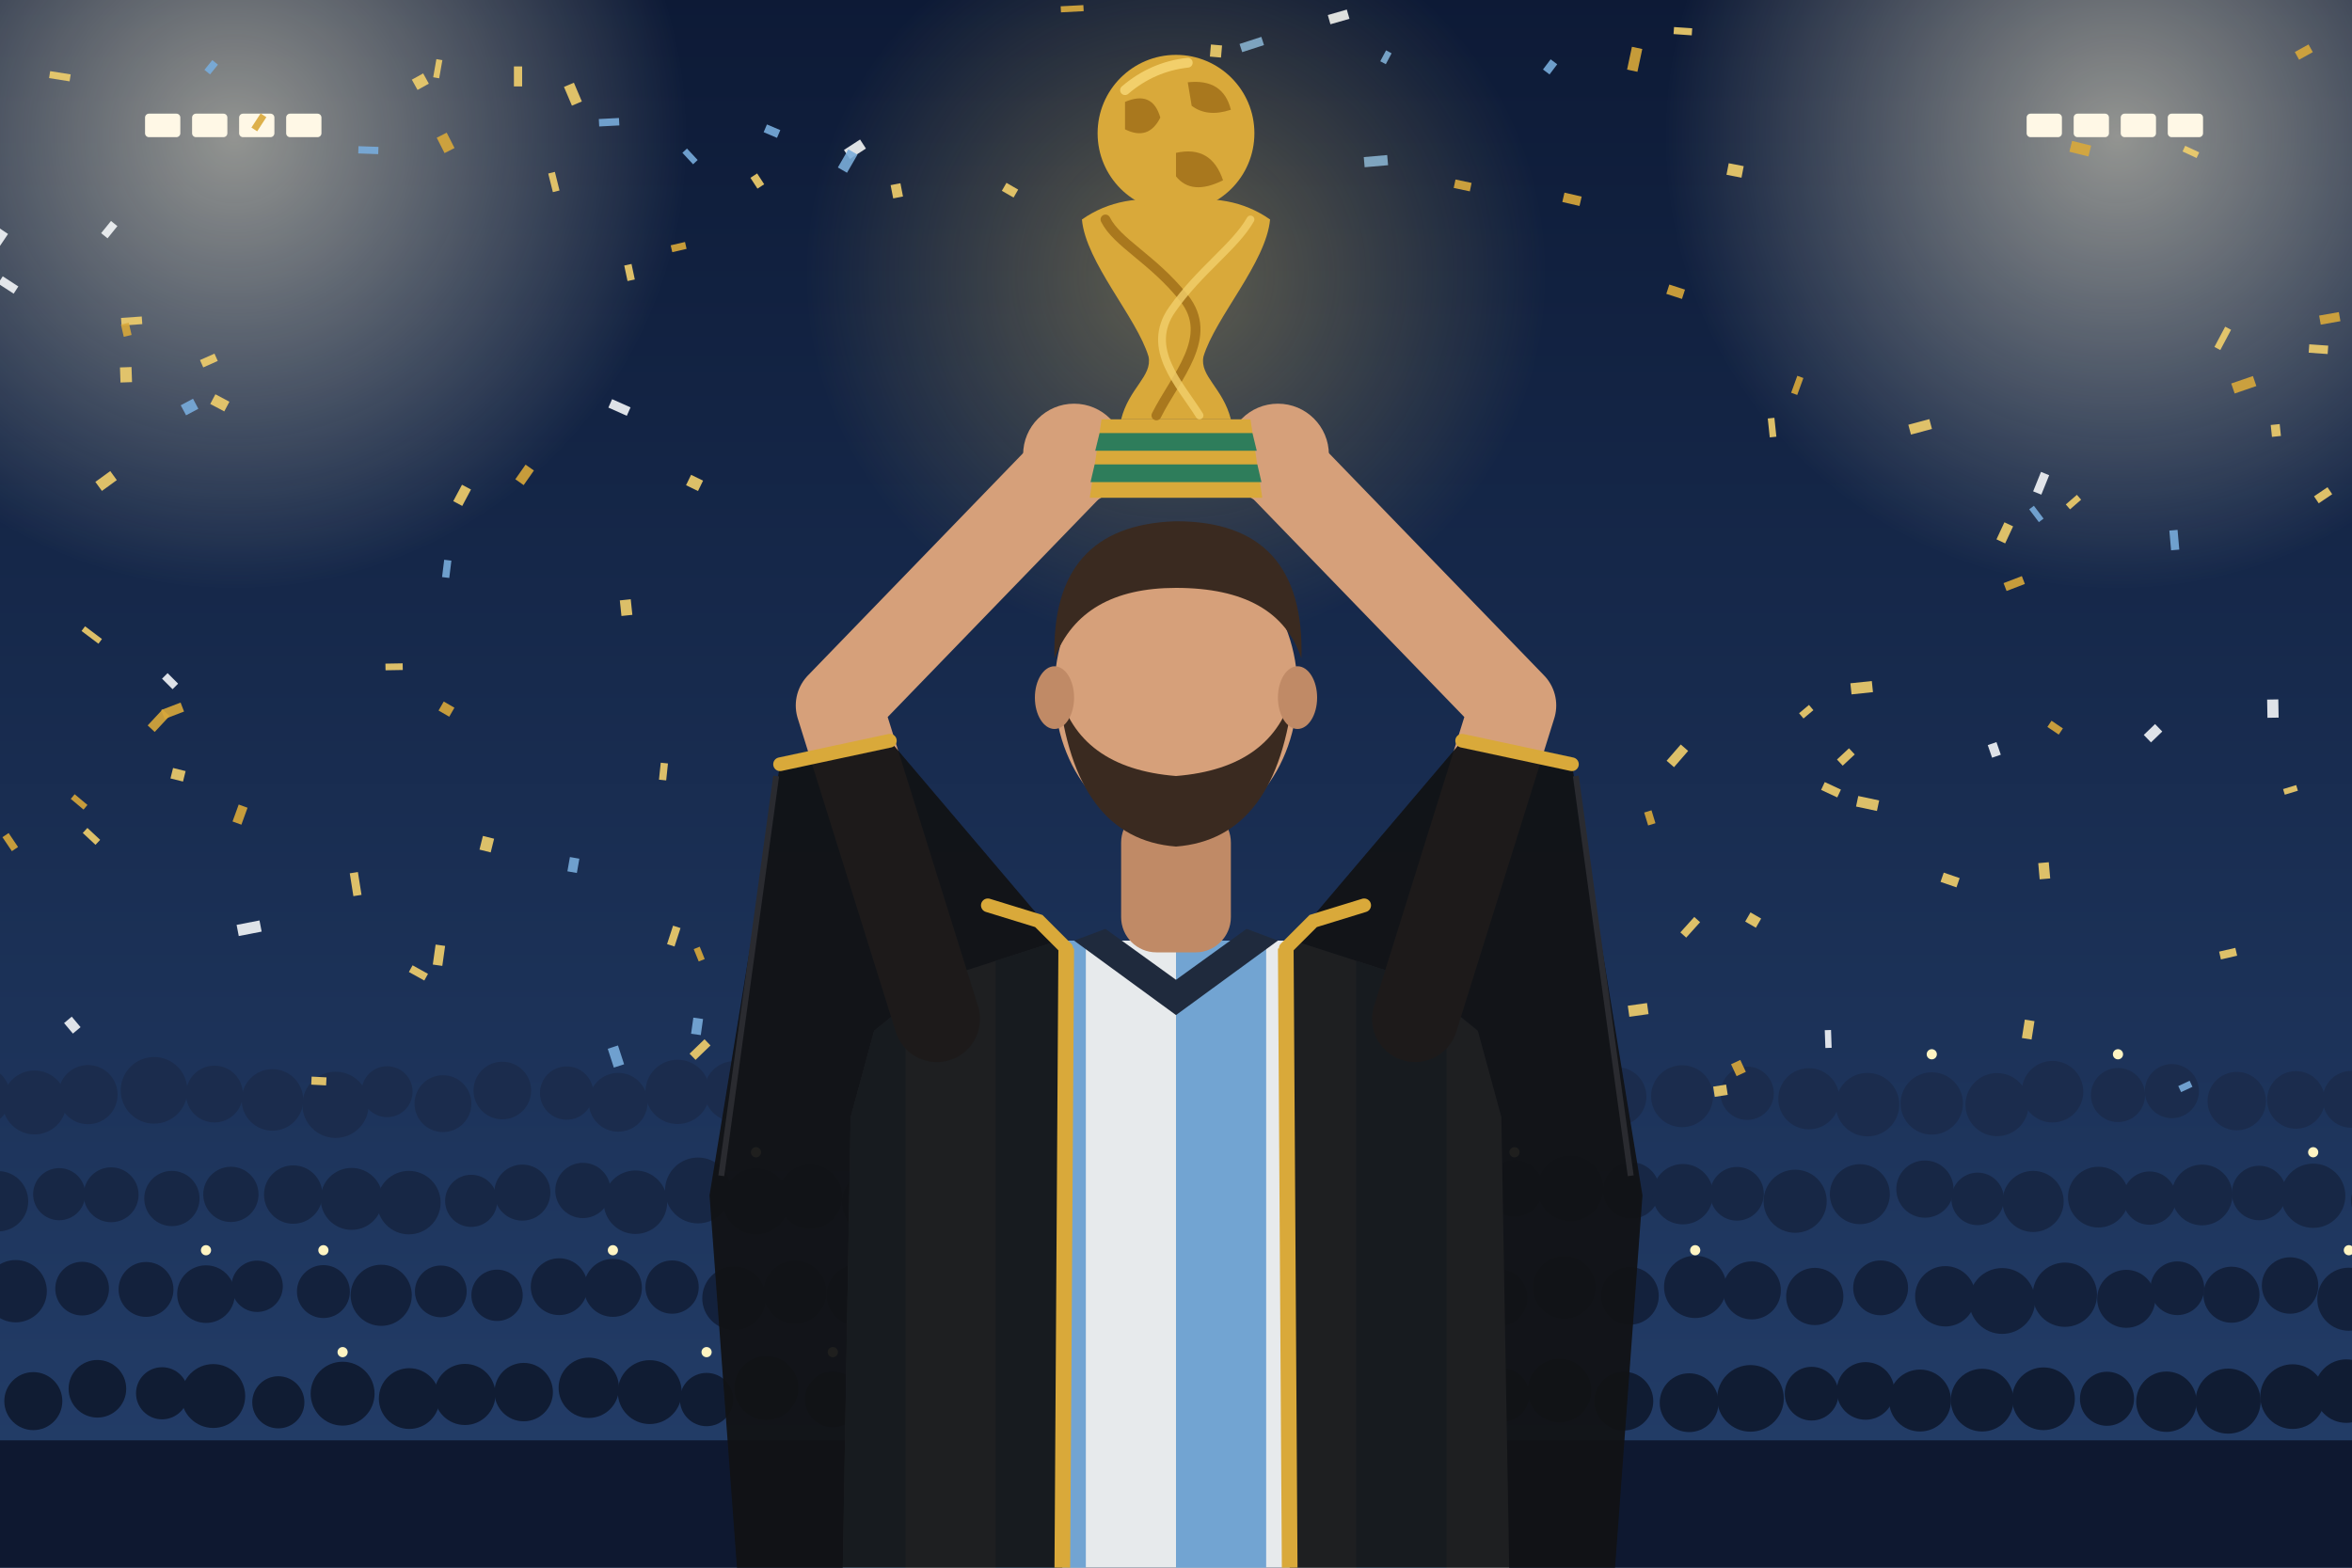
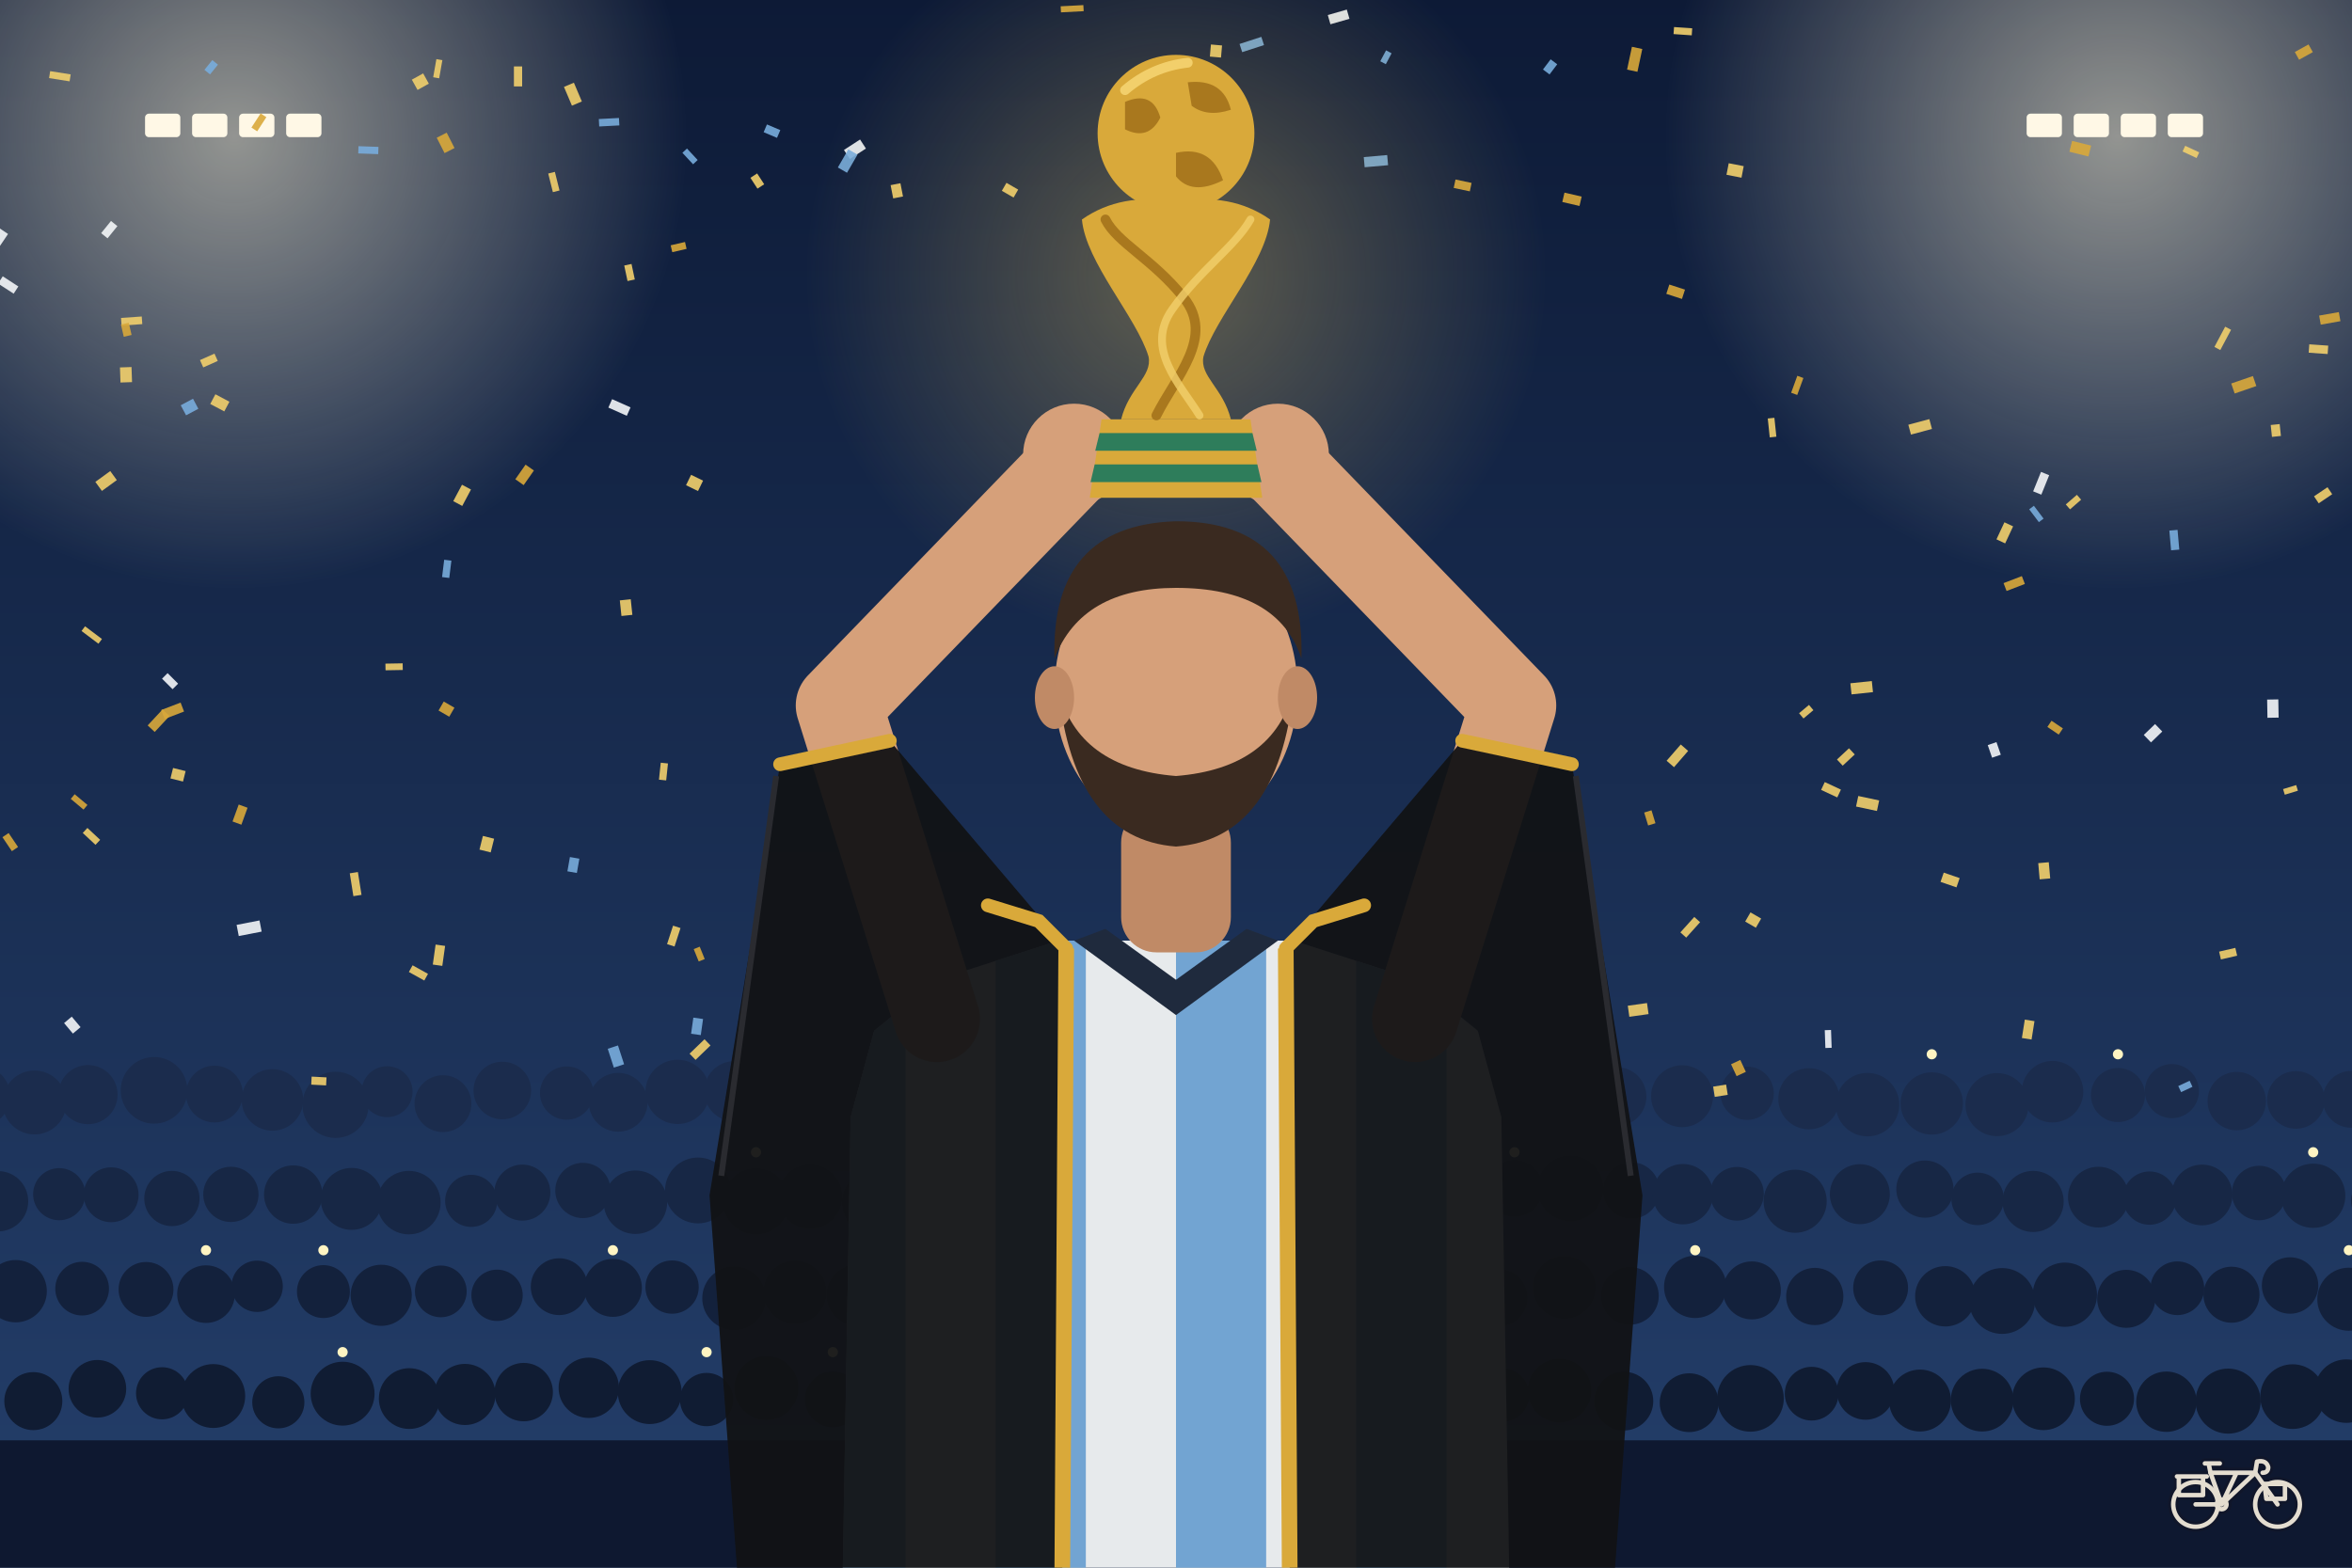
<svg xmlns="http://www.w3.org/2000/svg" viewBox="0 0 1200 800" width="1200" height="800">
  <defs>
    <linearGradient id="night" x1="0" y1="0" x2="0" y2="1">
      <stop offset="0" stop-color="#0d1a36" />
      <stop offset="1" stop-color="#243f6b" />
    </linearGradient>
    <radialGradient id="glow" cx="0.5" cy="0.5" r="0.5">
      <stop offset="0" stop-color="#fff6d8" stop-opacity="0.55" />
      <stop offset="1" stop-color="#fff6d8" stop-opacity="0" />
    </radialGradient>
    <radialGradient id="halo" cx="0.5" cy="0.5" r="0.5">
      <stop offset="0" stop-color="#f2cf6b" stop-opacity="0.35" />
      <stop offset="1" stop-color="#f2cf6b" stop-opacity="0" />
    </radialGradient>
    <clipPath id="shirt">
      <polygon points="430.0,800.0 434.0,570.0 446.0,526.0 478.0,500.0 540.0,480.0 660.0,480.0 722.0,500.0 754.0,526.0 766.0,570.0 770.0,800.0" />
    </clipPath>
  </defs>
  <rect width="1200" height="800" fill="url(#night)" />
  <circle cx="120" cy="70" r="230" fill="url(#glow)" />
  <rect x="74" y="58" width="18" height="12" rx="2" fill="#fff8e6" />
  <rect x="98" y="58" width="18" height="12" rx="2" fill="#fff8e6" />
  <rect x="122" y="58" width="18" height="12" rx="2" fill="#fff8e6" />
  <rect x="146" y="58" width="18" height="12" rx="2" fill="#fff8e6" />
  <circle cx="1080" cy="70" r="230" fill="url(#glow)" />
  <rect x="1034" y="58" width="18" height="12" rx="2" fill="#fff8e6" />
  <rect x="1058" y="58" width="18" height="12" rx="2" fill="#fff8e6" />
  <rect x="1082" y="58" width="18" height="12" rx="2" fill="#fff8e6" />
  <rect x="1106" y="58" width="18" height="12" rx="2" fill="#fff8e6" />
  <circle cx="-10.0" cy="559.4" r="15.3" fill="#1b2c4d" />
  <circle cx="17.6" cy="562.6" r="16.3" fill="#1b2c4d" />
  <circle cx="44.9" cy="558.6" r="15.1" fill="#1b2c4d" />
  <circle cx="78.6" cy="556.4" r="17.0" fill="#1b2c4d" />
  <circle cx="109.4" cy="558.3" r="14.5" fill="#1b2c4d" />
  <circle cx="139.0" cy="561.3" r="15.7" fill="#1b2c4d" />
  <circle cx="171.2" cy="563.8" r="16.9" fill="#1b2c4d" />
  <circle cx="197.5" cy="557.1" r="13.0" fill="#1b2c4d" />
  <circle cx="226.0" cy="563.2" r="14.5" fill="#1b2c4d" />
  <circle cx="256.3" cy="556.5" r="14.7" fill="#1b2c4d" />
  <circle cx="289.1" cy="557.8" r="13.6" fill="#1b2c4d" />
  <circle cx="315.4" cy="562.5" r="15.0" fill="#1b2c4d" />
  <circle cx="345.7" cy="557.2" r="16.4" fill="#1b2c4d" />
  <circle cx="374.7" cy="556.9" r="15.4" fill="#1b2c4d" />
  <circle cx="401.4" cy="562.5" r="13.7" fill="#1b2c4d" />
  <circle cx="430.9" cy="558.0" r="14.7" fill="#1b2c4d" />
  <circle cx="461.8" cy="557.0" r="13.7" fill="#1b2c4d" />
  <circle cx="489.2" cy="562.6" r="15.6" fill="#1b2c4d" />
  <circle cx="519.0" cy="559.5" r="14.4" fill="#1b2c4d" />
  <circle cx="519.0" cy="538.0" r="2.6" fill="#fff4c2" />
  <circle cx="550.7" cy="558.6" r="14.3" fill="#1b2c4d" />
  <circle cx="550.7" cy="538.0" r="2.6" fill="#fff4c2" />
  <circle cx="580.3" cy="559.1" r="15.3" fill="#1b2c4d" />
  <circle cx="611.7" cy="560.2" r="14.0" fill="#1b2c4d" />
  <circle cx="641.8" cy="556.5" r="15.4" fill="#1b2c4d" />
  <circle cx="671.5" cy="559.4" r="14.6" fill="#1b2c4d" />
  <circle cx="701.8" cy="557.3" r="15.0" fill="#1b2c4d" />
  <circle cx="735.6" cy="556.3" r="14.7" fill="#1b2c4d" />
  <circle cx="735.6" cy="538.0" r="2.6" fill="#fff4c2" />
  <circle cx="765.9" cy="556.7" r="13.2" fill="#1b2c4d" />
  <circle cx="795.5" cy="559.9" r="17.0" fill="#1b2c4d" />
  <circle cx="825.0" cy="559.6" r="15.0" fill="#1b2c4d" />
  <circle cx="858.2" cy="559.4" r="15.8" fill="#1b2c4d" />
  <circle cx="891.4" cy="557.9" r="13.6" fill="#1b2c4d" />
  <circle cx="922.9" cy="560.7" r="15.6" fill="#1b2c4d" />
  <circle cx="952.8" cy="563.7" r="16.2" fill="#1b2c4d" />
  <circle cx="985.6" cy="563.1" r="15.9" fill="#1b2c4d" />
  <circle cx="985.6" cy="538.0" r="2.6" fill="#fff4c2" />
  <circle cx="1018.9" cy="563.7" r="16.1" fill="#1b2c4d" />
  <circle cx="1047.2" cy="557.1" r="15.7" fill="#1b2c4d" />
  <circle cx="1080.6" cy="558.8" r="13.8" fill="#1b2c4d" />
  <circle cx="1080.6" cy="538.0" r="2.6" fill="#fff4c2" />
  <circle cx="1108.1" cy="556.8" r="13.8" fill="#1b2c4d" />
  <circle cx="1141.2" cy="561.9" r="14.9" fill="#1b2c4d" />
  <circle cx="1171.4" cy="561.3" r="14.7" fill="#1b2c4d" />
  <circle cx="1199.6" cy="561.0" r="14.5" fill="#1b2c4d" />
  <circle cx="-1.0" cy="613.0" r="15.4" fill="#172745" />
  <circle cx="30.2" cy="609.4" r="13.3" fill="#172745" />
  <circle cx="56.7" cy="609.7" r="14.0" fill="#172745" />
  <circle cx="87.7" cy="611.6" r="14.1" fill="#172745" />
  <circle cx="117.8" cy="609.5" r="14.1" fill="#172745" />
  <circle cx="149.6" cy="609.6" r="14.9" fill="#172745" />
  <circle cx="179.4" cy="611.8" r="15.8" fill="#172745" />
  <circle cx="208.6" cy="613.7" r="16.2" fill="#172745" />
  <circle cx="240.4" cy="612.8" r="13.3" fill="#172745" />
  <circle cx="266.5" cy="608.6" r="14.3" fill="#172745" />
  <circle cx="297.4" cy="607.5" r="14.1" fill="#172745" />
  <circle cx="324.2" cy="613.5" r="16.2" fill="#172745" />
  <circle cx="356.1" cy="607.5" r="16.8" fill="#172745" />
  <circle cx="385.7" cy="613.0" r="16.9" fill="#172745" />
  <circle cx="385.7" cy="588.0" r="2.6" fill="#fff4c2" />
  <circle cx="413.3" cy="610.6" r="16.4" fill="#172745" />
  <circle cx="445.7" cy="613.6" r="16.1" fill="#172745" />
  <circle cx="472.1" cy="606.4" r="15.8" fill="#172745" />
  <circle cx="505.0" cy="610.8" r="14.6" fill="#172745" />
  <circle cx="532.3" cy="612.9" r="15.4" fill="#172745" />
  <circle cx="558.5" cy="610.1" r="16.7" fill="#172745" />
  <circle cx="587.7" cy="608.8" r="15.3" fill="#172745" />
  <circle cx="620.6" cy="610.9" r="15.8" fill="#172745" />
  <circle cx="654.5" cy="612.6" r="13.7" fill="#172745" />
  <circle cx="683.3" cy="609.7" r="15.2" fill="#172745" />
  <circle cx="712.7" cy="613.5" r="13.6" fill="#172745" />
  <circle cx="743.8" cy="613.8" r="15.3" fill="#172745" />
  <circle cx="772.7" cy="606.4" r="14.5" fill="#172745" />
  <circle cx="772.7" cy="588.0" r="2.6" fill="#fff4c2" />
  <circle cx="801.2" cy="606.4" r="16.8" fill="#172745" />
  <circle cx="832.3" cy="607.5" r="14.4" fill="#172745" />
  <circle cx="858.6" cy="609.4" r="15.4" fill="#172745" />
  <circle cx="886.2" cy="609.2" r="13.7" fill="#172745" />
  <circle cx="915.9" cy="613.0" r="16.1" fill="#172745" />
  <circle cx="948.9" cy="609.4" r="15.3" fill="#172745" />
  <circle cx="982.1" cy="606.8" r="14.6" fill="#172745" />
  <circle cx="1009.0" cy="611.8" r="13.4" fill="#172745" />
  <circle cx="1037.3" cy="613.1" r="15.6" fill="#172745" />
  <circle cx="1070.6" cy="610.9" r="15.5" fill="#172745" />
  <circle cx="1096.7" cy="611.4" r="13.6" fill="#172745" />
  <circle cx="1123.5" cy="609.8" r="15.5" fill="#172745" />
  <circle cx="1152.6" cy="608.8" r="13.9" fill="#172745" />
  <circle cx="1180.2" cy="610.2" r="16.4" fill="#172745" />
  <circle cx="1180.2" cy="588.0" r="2.6" fill="#fff4c2" />
  <circle cx="1212.6" cy="612.7" r="13.1" fill="#172745" />
  <circle cx="8.0" cy="658.9" r="15.9" fill="#13213c" />
  <circle cx="41.9" cy="657.6" r="13.7" fill="#13213c" />
  <circle cx="74.5" cy="658.0" r="14.0" fill="#13213c" />
  <circle cx="105.1" cy="660.4" r="14.7" fill="#13213c" />
  <circle cx="105.1" cy="638.0" r="2.6" fill="#fff4c2" />
  <circle cx="131.2" cy="656.4" r="13.1" fill="#13213c" />
  <circle cx="165.0" cy="659.1" r="13.5" fill="#13213c" />
  <circle cx="165.0" cy="638.0" r="2.6" fill="#fff4c2" />
  <circle cx="194.5" cy="661.0" r="15.6" fill="#13213c" />
  <circle cx="224.9" cy="659.0" r="13.2" fill="#13213c" />
  <circle cx="253.6" cy="661.0" r="13.1" fill="#13213c" />
  <circle cx="285.3" cy="656.6" r="14.5" fill="#13213c" />
  <circle cx="312.7" cy="657.2" r="14.8" fill="#13213c" />
  <circle cx="312.7" cy="638.0" r="2.6" fill="#fff4c2" />
  <circle cx="342.9" cy="656.8" r="13.6" fill="#13213c" />
  <circle cx="374.5" cy="662.5" r="16.2" fill="#13213c" />
  <circle cx="405.6" cy="659.4" r="16.0" fill="#13213c" />
  <circle cx="437.3" cy="660.9" r="15.5" fill="#13213c" />
  <circle cx="467.6" cy="658.4" r="13.9" fill="#13213c" />
  <circle cx="496.9" cy="659.0" r="16.4" fill="#13213c" />
  <circle cx="523.9" cy="662.8" r="14.2" fill="#13213c" />
  <circle cx="554.9" cy="660.9" r="13.1" fill="#13213c" />
  <circle cx="588.1" cy="662.2" r="16.3" fill="#13213c" />
  <circle cx="619.4" cy="659.9" r="13.6" fill="#13213c" />
  <circle cx="649.2" cy="657.7" r="14.1" fill="#13213c" />
  <circle cx="680.4" cy="663.6" r="15.3" fill="#13213c" />
  <circle cx="707.6" cy="658.5" r="15.6" fill="#13213c" />
  <circle cx="734.6" cy="661.4" r="14.8" fill="#13213c" />
  <circle cx="764.8" cy="662.2" r="14.5" fill="#13213c" />
  <circle cx="798.1" cy="657.0" r="15.9" fill="#13213c" />
  <circle cx="831.6" cy="661.3" r="14.7" fill="#13213c" />
  <circle cx="864.9" cy="656.7" r="15.9" fill="#13213c" />
  <circle cx="864.9" cy="638.0" r="2.6" fill="#fff4c2" />
  <circle cx="893.8" cy="658.5" r="14.8" fill="#13213c" />
  <circle cx="925.9" cy="661.6" r="14.6" fill="#13213c" />
  <circle cx="959.5" cy="657.2" r="14.0" fill="#13213c" />
  <circle cx="992.5" cy="661.5" r="15.4" fill="#13213c" />
  <circle cx="1021.5" cy="663.9" r="16.8" fill="#13213c" />
  <circle cx="1053.5" cy="660.7" r="16.4" fill="#13213c" />
  <circle cx="1084.8" cy="662.8" r="14.8" fill="#13213c" />
  <circle cx="1110.9" cy="657.4" r="13.7" fill="#13213c" />
  <circle cx="1138.5" cy="660.7" r="14.3" fill="#13213c" />
  <circle cx="1168.4" cy="656.0" r="14.4" fill="#13213c" />
  <circle cx="1198.4" cy="663.0" r="16.1" fill="#13213c" />
  <circle cx="1198.4" cy="638.0" r="2.6" fill="#fff4c2" />
  <circle cx="17.0" cy="715.0" r="14.8" fill="#101c33" />
  <circle cx="49.7" cy="708.7" r="14.7" fill="#101c33" />
  <circle cx="82.7" cy="711.0" r="13.3" fill="#101c33" />
  <circle cx="108.8" cy="712.4" r="16.3" fill="#101c33" />
  <circle cx="142.0" cy="715.6" r="13.3" fill="#101c33" />
  <circle cx="174.8" cy="711.2" r="16.3" fill="#101c33" />
  <circle cx="174.8" cy="690.0" r="2.6" fill="#fff4c2" />
  <circle cx="208.8" cy="713.7" r="15.5" fill="#101c33" />
  <circle cx="237.2" cy="711.6" r="15.6" fill="#101c33" />
  <circle cx="267.2" cy="710.4" r="14.9" fill="#101c33" />
  <circle cx="300.4" cy="708.2" r="15.4" fill="#101c33" />
  <circle cx="331.5" cy="710.4" r="16.3" fill="#101c33" />
  <circle cx="360.5" cy="714.2" r="13.6" fill="#101c33" />
  <circle cx="360.5" cy="690.0" r="2.6" fill="#fff4c2" />
  <circle cx="391.0" cy="708.3" r="16.3" fill="#101c33" />
  <circle cx="424.9" cy="714.1" r="14.2" fill="#101c33" />
  <circle cx="424.9" cy="690.0" r="2.6" fill="#fff4c2" />
  <circle cx="454.6" cy="710.0" r="13.2" fill="#101c33" />
  <circle cx="454.6" cy="690.0" r="2.6" fill="#fff4c2" />
  <circle cx="486.1" cy="710.8" r="14.8" fill="#101c33" />
  <circle cx="517.5" cy="709.2" r="14.0" fill="#101c33" />
  <circle cx="517.5" cy="690.0" r="2.6" fill="#fff4c2" />
  <circle cx="548.8" cy="709.9" r="15.7" fill="#101c33" />
  <circle cx="582.5" cy="714.1" r="14.9" fill="#101c33" />
  <circle cx="612.9" cy="713.6" r="16.1" fill="#101c33" />
  <circle cx="641.3" cy="711.9" r="13.2" fill="#101c33" />
  <circle cx="670.2" cy="711.8" r="15.9" fill="#101c33" />
  <circle cx="670.2" cy="690.0" r="2.6" fill="#fff4c2" />
  <circle cx="700.8" cy="710.6" r="15.2" fill="#101c33" />
  <circle cx="734.7" cy="713.8" r="15.3" fill="#101c33" />
  <circle cx="734.7" cy="690.0" r="2.6" fill="#fff4c2" />
  <circle cx="766.6" cy="711.9" r="13.6" fill="#101c33" />
  <circle cx="795.7" cy="709.6" r="16.2" fill="#101c33" />
  <circle cx="828.5" cy="715.0" r="15.0" fill="#101c33" />
  <circle cx="861.8" cy="715.8" r="15.0" fill="#101c33" />
  <circle cx="893.1" cy="713.6" r="17.0" fill="#101c33" />
  <circle cx="924.3" cy="711.2" r="13.7" fill="#101c33" />
  <circle cx="951.8" cy="709.8" r="14.7" fill="#101c33" />
  <circle cx="979.6" cy="714.7" r="15.8" fill="#101c33" />
  <circle cx="1011.3" cy="714.5" r="16.0" fill="#101c33" />
  <circle cx="1042.6" cy="713.8" r="16.0" fill="#101c33" />
  <circle cx="1075.0" cy="713.8" r="13.8" fill="#101c33" />
  <circle cx="1105.3" cy="715.3" r="15.4" fill="#101c33" />
  <circle cx="1136.8" cy="715.0" r="16.6" fill="#101c33" />
  <circle cx="1169.7" cy="712.7" r="16.5" fill="#101c33" />
  <circle cx="1197.1" cy="709.9" r="16.2" fill="#101c33" />
  <rect y="735" width="1200" height="65" fill="#0e1830" />
  <rect x="111.2" y="33.0" width="6.4" height="3.7" fill="#78acdc" transform="rotate(129 111.2 33.0)" opacity="0.9" />
  <rect x="441.8" y="75.8" width="9.8" height="5.5" fill="#f4f6f8" transform="rotate(147 441.8 75.8)" opacity="0.9" />
  <rect x="841.1" y="517.5" width="9.9" height="5.7" fill="#f2cf6b" transform="rotate(172 841.1 517.5)" opacity="0.9" />
  <rect x="742.6" y="91.6" width="8.4" height="4.4" fill="#d9a93a" transform="rotate(12 742.6 91.6)" opacity="0.9" />
  <rect x="93.9" y="363.1" width="10.6" height="4.9" fill="#d9a93a" transform="rotate(159 93.9 363.1)" opacity="0.9" />
  <rect x="623.5" y="23.2" width="6.2" height="5.7" fill="#f2cf6b" transform="rotate(95 623.5 23.2)" opacity="0.9" />
  <rect x="350.5" y="75.8" width="8.0" height="3.2" fill="#78acdc" transform="rotate(47 350.5 75.8)" opacity="0.9" />
  <rect x="1194.1" y="163.9" width="10.2" height="4.7" fill="#d9a93a" transform="rotate(170 1194.1 163.9)" opacity="0.9" />
  <rect x="513.5" y="93.3" width="6.9" height="4.7" fill="#f2cf6b" transform="rotate(30 513.5 93.3)" opacity="0.9" />
  <rect x="4.4" y="425.1" width="8.6" height="3.8" fill="#d9a93a" transform="rotate(56 4.4 425.1)" opacity="0.9" />
  <rect x="226.4" y="358.0" width="6.3" height="5.3" fill="#d9a93a" transform="rotate(30 226.4 358.0)" opacity="0.9" />
  <rect x="72.6" y="165.4" width="10.6" height="3.9" fill="#f2cf6b" transform="rotate(176 72.6 165.4)" opacity="0.9" />
  <rect x="86.5" y="365.4" width="11.1" height="4.9" fill="#d9a93a" transform="rotate(133 86.5 365.4)" opacity="0.9" />
  <rect x="295.6" y="438.2" width="7.4" height="4.9" fill="#78acdc" transform="rotate(100 295.6 438.2)" opacity="0.9" />
  <rect x="347.2" y="473.6" width="9.9" height="4.0" fill="#f2cf6b" transform="rotate(108 347.2 473.6)" opacity="0.9" />
  <rect x="67.1" y="187.3" width="7.7" height="5.9" fill="#f2cf6b" transform="rotate(88 67.1 187.3)" opacity="0.9" />
  <rect x="1.4" y="141.0" width="9.5" height="4.4" fill="#f4f6f8" transform="rotate(33 1.4 141.0)" opacity="0.9" />
  <rect x="991.7" y="445.3" width="8.6" height="5.0" fill="#f2cf6b" transform="rotate(19 991.7 445.3)" opacity="0.9" />
  <rect x="135.9" y="59.8" width="8.6" height="3.5" fill="#d9a93a" transform="rotate(123 135.9 59.8)" opacity="0.9" />
  <rect x="210.5" y="492.6" width="9.0" height="3.9" fill="#f2cf6b" transform="rotate(29 210.5 492.6)" opacity="0.9" />
  <rect x="1172.4" y="403.5" width="7.0" height="3.0" fill="#f2cf6b" transform="rotate(163 1172.4 403.5)" opacity="0.9" />
  <rect x="225.7" y="30.7" width="9.4" height="3.1" fill="#f2cf6b" transform="rotate(100 225.7 30.7)" opacity="0.9" />
  <rect x="708.2" y="84.3" width="12.0" height="5.2" fill="#78acdc" transform="rotate(175 708.2 84.3)" opacity="0.9" />
  <rect x="1138.3" y="168.3" width="11.7" height="3.4" fill="#f2cf6b" transform="rotate(118 1138.3 168.3)" opacity="0.9" />
  <rect x="1027.1" y="268.6" width="9.6" height="4.9" fill="#f2cf6b" transform="rotate(115 1027.1 268.6)" opacity="0.9" />
  <rect x="36.6" y="518.8" width="7.0" height="5.1" fill="#f4f6f8" transform="rotate(50 36.6 518.8)" opacity="0.9" />
  <rect x="230.3" y="286.1" width="8.9" height="3.7" fill="#78acdc" transform="rotate(97 230.3 286.1)" opacity="0.9" />
  <rect x="43.4" y="319.6" width="10.8" height="3.0" fill="#f2cf6b" transform="rotate(37 43.4 319.6)" opacity="0.9" />
  <rect x="292.8" y="42.2" width="10.4" height="5.5" fill="#f2cf6b" transform="rotate(67 292.8 42.2)" opacity="0.9" />
  <rect x="4.1" y="119.4" width="11.9" height="5.4" fill="#f4f6f8" transform="rotate(124 4.1 119.4)" opacity="0.9" />
  <rect x="1045.3" y="440.0" width="8.3" height="5.4" fill="#f2cf6b" transform="rotate(85 1045.3 440.0)" opacity="0.9" />
  <rect x="362.5" y="533.5" width="10.6" height="4.4" fill="#f2cf6b" transform="rotate(136 362.5 533.5)" opacity="0.9" />
  <rect x="65.7" y="164.7" width="6.4" height="4.1" fill="#d9a93a" transform="rotate(77 65.7 164.7)" opacity="0.9" />
  <rect x="133.5" y="475.4" width="11.9" height="5.8" fill="#f4f6f8" transform="rotate(169 133.5 475.4)" opacity="0.9" />
  <rect x="1057.2" y="71.9" width="10.0" height="5.7" fill="#d9a93a" transform="rotate(14 1057.2 71.9)" opacity="0.9" />
  <rect x="1141.4" y="487.7" width="8.5" height="4.1" fill="#f2cf6b" transform="rotate(167 1141.4 487.7)" opacity="0.9" />
  <rect x="1163.1" y="216.4" width="6.1" height="4.6" fill="#f2cf6b" transform="rotate(84 1163.1 216.4)" opacity="0.9" />
  <rect x="321.8" y="305.8" width="8.0" height="5.6" fill="#f2cf6b" transform="rotate(84 321.8 305.8)" opacity="0.9" />
  <rect x="386.3" y="88.5" width="6.6" height="4.1" fill="#f2cf6b" transform="rotate(57 386.3 88.5)" opacity="0.9" />
  <rect x="887.9" y="540.9" width="6.7" height="5.2" fill="#d9a93a" transform="rotate(65 887.9 540.9)" opacity="0.9" />
  <rect x="159.0" y="549.4" width="7.6" height="4.1" fill="#f2cf6b" transform="rotate(3 159.0 549.4)" opacity="0.9" />
  <rect x="358.7" y="520.0" width="8.3" height="5.0" fill="#78acdc" transform="rotate(98 358.7 520.0)" opacity="0.9" />
  <rect x="985.7" y="218.9" width="11.1" height="5.2" fill="#f2cf6b" transform="rotate(165 985.7 218.9)" opacity="0.9" />
  <rect x="1151.2" y="197.0" width="11.7" height="5.4" fill="#d9a93a" transform="rotate(161 1151.2 197.0)" opacity="0.9" />
  <rect x="340.8" y="389.6" width="8.7" height="3.7" fill="#f2cf6b" transform="rotate(96 340.8 389.6)" opacity="0.9" />
  <rect x="25.6" y="36.3" width="10.6" height="3.6" fill="#f2cf6b" transform="rotate(9 25.6 36.3)" opacity="0.9" />
  <rect x="101.2" y="208.6" width="7.1" height="5.8" fill="#78acdc" transform="rotate(152 101.2 208.6)" opacity="0.9" />
  <rect x="794.5" y="32.8" width="6.5" height="4.2" fill="#78acdc" transform="rotate(127 794.5 32.8)" opacity="0.9" />
  <rect x="595.8" y="62.8" width="9.3" height="5.5" fill="#f2cf6b" transform="rotate(35 595.8 62.8)" opacity="0.9" />
  <rect x="955.6" y="353.2" width="11.0" height="5.7" fill="#f2cf6b" transform="rotate(174 955.6 353.2)" opacity="0.9" />
  <rect x="391.3" y="63.5" width="7.4" height="4.3" fill="#78acdc" transform="rotate(23 391.3 63.5)" opacity="0.9" />
  <rect x="352.6" y="242.3" width="6.8" height="5.9" fill="#f2cf6b" transform="rotate(26 352.6 242.3)" opacity="0.9" />
  <rect x="437.5" y="78.9" width="10.7" height="5.4" fill="#78acdc" transform="rotate(120 437.5 78.9)" opacity="0.9" />
  <rect x="1162.4" y="356.9" width="9.3" height="5.7" fill="#f4f6f8" transform="rotate(89 1162.4 356.9)" opacity="0.9" />
  <rect x="851.7" y="145.2" width="8.4" height="5.0" fill="#d9a93a" transform="rotate(18 851.7 145.2)" opacity="0.9" />
  <rect x="266.4" y="33.9" width="10.2" height="4.2" fill="#f2cf6b" transform="rotate(90 266.4 33.9)" opacity="0.9" />
  <rect x="38.1" y="405.3" width="8.5" height="3.1" fill="#d9a93a" transform="rotate(40 38.1 405.3)" opacity="0.9" />
  <rect x="1178.2" y="175.7" width="9.7" height="4.3" fill="#f2cf6b" transform="rotate(4 1178.2 175.7)" opacity="0.9" />
  <rect x="85.5" y="343.5" width="7.6" height="4.0" fill="#f4f6f8" transform="rotate(45 85.5 343.5)" opacity="0.9" />
  <rect x="1018.6" y="378.7" width="6.8" height="4.7" fill="#f4f6f8" transform="rotate(71 1018.6 378.7)" opacity="0.9" />
  <rect x="644.9" y="23.0" width="11.7" height="4.4" fill="#78acdc" transform="rotate(162 644.9 23.0)" opacity="0.9" />
  <rect x="44.6" y="422.5" width="8.9" height="3.5" fill="#f2cf6b" transform="rotate(43 44.6 422.5)" opacity="0.9" />
  <rect x="126.3" y="412.2" width="9.2" height="4.8" fill="#d9a93a" transform="rotate(110 126.3 412.2)" opacity="0.9" />
  <rect x="931.0" y="399.1" width="9.1" height="4.4" fill="#f2cf6b" transform="rotate(25 931.0 399.1)" opacity="0.9" />
  <rect x="925.2" y="362.4" width="6.6" height="3.5" fill="#f2cf6b" transform="rotate(140 925.2 362.4)" opacity="0.9" />
  <rect x="205.5" y="341.9" width="8.8" height="3.4" fill="#f2cf6b" transform="rotate(179 205.5 341.9)" opacity="0.9" />
  <rect x="88.3" y="391.9" width="6.6" height="5.5" fill="#f2cf6b" transform="rotate(14 88.3 391.9)" opacity="0.9" />
  <rect x="252.1" y="428.0" width="7.2" height="5.9" fill="#f2cf6b" transform="rotate(104 252.1 428.0)" opacity="0.9" />
  <rect x="1046.7" y="367.8" width="7.0" height="3.8" fill="#d9a93a" transform="rotate(34 1046.7 367.8)" opacity="0.9" />
  <rect x="240.3" y="249.8" width="9.5" height="5.2" fill="#f2cf6b" transform="rotate(118 240.3 249.8)" opacity="0.9" />
  <rect x="920.1" y="192.9" width="9.2" height="3.3" fill="#d9a93a" transform="rotate(110 920.1 192.9)" opacity="0.9" />
  <rect x="357.0" y="483.1" width="6.8" height="3.3" fill="#d9a93a" transform="rotate(68 357.0 483.1)" opacity="0.9" />
  <rect x="322.2" y="134.7" width="8.1" height="3.8" fill="#f2cf6b" transform="rotate(78 322.2 134.7)" opacity="0.9" />
  <rect x="315.3" y="533.5" width="10.1" height="5.5" fill="#78acdc" transform="rotate(72 315.3 533.5)" opacity="0.9" />
  <rect x="350.3" y="127.0" width="7.5" height="3.6" fill="#d9a93a" transform="rotate(167 350.3 127.0)" opacity="0.9" />
  <rect x="227.9" y="67.7" width="8.8" height="5.7" fill="#d9a93a" transform="rotate(63 227.9 67.7)" opacity="0.9" />
  <rect x="1038.0" y="521.1" width="9.5" height="5.0" fill="#f2cf6b" transform="rotate(99 1038.0 521.1)" opacity="0.9" />
  <rect x="946.3" y="385.0" width="8.4" height="4.3" fill="#f2cf6b" transform="rotate(137 946.3 385.0)" opacity="0.9" />
  <rect x="1180.0" y="26.6" width="8.0" height="4.5" fill="#d9a93a" transform="rotate(151 1180.0 26.6)" opacity="0.9" />
  <rect x="59.6" y="245.0" width="9.4" height="5.7" fill="#f2cf6b" transform="rotate(144 59.6 245.0)" opacity="0.9" />
  <rect x="316.0" y="64.0" width="10.3" height="3.8" fill="#78acdc" transform="rotate(177 316.0 64.0)" opacity="0.9" />
  <rect x="1033.1" y="298.0" width="10.0" height="4.3" fill="#d9a93a" transform="rotate(159 1033.1 298.0)" opacity="0.9" />
  <rect x="905.3" y="213.2" width="9.7" height="3.4" fill="#f2cf6b" transform="rotate(84 905.3 213.2)" opacity="0.9" />
  <rect x="688.5" y="9.6" width="10.1" height="4.9" fill="#f4f6f8" transform="rotate(164 688.5 9.6)" opacity="0.9" />
  <rect x="882.0" y="83.3" width="7.8" height="6.0" fill="#f2cf6b" transform="rotate(11 882.0 83.3)" opacity="0.9" />
  <rect x="1037.7" y="258.1" width="8.2" height="3.0" fill="#78acdc" transform="rotate(53 1037.7 258.1)" opacity="0.9" />
  <rect x="798.2" y="98.3" width="9.0" height="4.9" fill="#d9a93a" transform="rotate(13 798.2 98.3)" opacity="0.9" />
  <rect x="111.1" y="184.2" width="8.1" height="4.1" fill="#f2cf6b" transform="rotate(156 111.1 184.2)" opacity="0.9" />
  <rect x="861.3" y="383.2" width="11.0" height="5.0" fill="#f2cf6b" transform="rotate(131 861.3 383.2)" opacity="0.9" />
  <rect x="312.3" y="203.7" width="10.3" height="4.7" fill="#f4f6f8" transform="rotate(24 312.3 203.7)" opacity="0.9" />
  <rect x="948.1" y="406.2" width="10.9" height="5.5" fill="#f2cf6b" transform="rotate(12 948.1 406.2)" opacity="0.9" />
  <rect x="109.9" y="201.2" width="8.1" height="5.6" fill="#f2cf6b" transform="rotate(28 109.9 201.2)" opacity="0.9" />
  <rect x="837.9" y="25.0" width="11.9" height="5.4" fill="#d9a93a" transform="rotate(102 837.9 25.0)" opacity="0.9" />
  <rect x="59.9" y="115.4" width="8.0" height="4.2" fill="#f4f6f8" transform="rotate(129 59.9 115.4)" opacity="0.9" />
  <rect x="552.9" y="5.7" width="11.6" height="3.1" fill="#d9a93a" transform="rotate(177 552.9 5.7)" opacity="0.9" />
  <rect x="272.4" y="240.1" width="9.1" height="5.2" fill="#d9a93a" transform="rotate(125 272.4 240.1)" opacity="0.9" />
  <rect x="227.1" y="482.7" width="10.3" height="4.9" fill="#f2cf6b" transform="rotate(98 227.1 482.7)" opacity="0.9" />
  <rect x="218.8" y="42.7" width="6.6" height="6.0" fill="#f2cf6b" transform="rotate(151 218.8 42.7)" opacity="0.9" />
  <rect x="867.4" y="470.6" width="10.6" height="4.0" fill="#f2cf6b" transform="rotate(132 867.4 470.6)" opacity="0.9" />
  <rect x="1103.2" y="373.3" width="8.0" height="5.3" fill="#f4f6f8" transform="rotate(136 1103.2 373.3)" opacity="0.9" />
  <rect x="1189.9" y="252.2" width="8.3" height="4.3" fill="#f2cf6b" transform="rotate(146 1189.9 252.2)" opacity="0.9" />
  <rect x="182.9" y="74.6" width="10.2" height="3.7" fill="#78acdc" transform="rotate(2 182.9 74.6)" opacity="0.9" />
  <rect x="182.6" y="445.0" width="11.8" height="4.2" fill="#f2cf6b" transform="rotate(81 182.6 445.0)" opacity="0.9" />
  <rect x="893.1" y="465.6" width="6.3" height="5.4" fill="#f2cf6b" transform="rotate(30 893.1 465.6)" opacity="0.9" />
  <rect x="881.5" y="558.7" width="6.7" height="5.3" fill="#f2cf6b" transform="rotate(171 881.5 558.7)" opacity="0.9" />
  <rect x="1045.5" y="242.5" width="10.7" height="4.5" fill="#f4f6f8" transform="rotate(112 1045.5 242.5)" opacity="0.9" />
  <rect x="1118.6" y="554.6" width="6.4" height="3.4" fill="#78acdc" transform="rotate(155 1118.6 554.6)" opacity="0.9" />
  <rect x="1114.9" y="74.4" width="7.9" height="3.2" fill="#f2cf6b" transform="rotate(25 1114.9 74.4)" opacity="0.9" />
  <rect x="934.2" y="525.6" width="9.1" height="3.2" fill="#f4f6f8" transform="rotate(88 934.2 525.6)" opacity="0.9" />
  <rect x="283.1" y="87.7" width="9.8" height="3.5" fill="#f2cf6b" transform="rotate(76 283.1 87.7)" opacity="0.9" />
  <rect x="842.6" y="413.5" width="6.9" height="3.9" fill="#d9a93a" transform="rotate(73 842.6 413.5)" opacity="0.9" />
  <rect x="710.0" y="27.2" width="6.3" height="3.2" fill="#78acdc" transform="rotate(118 710.0 27.2)" opacity="0.9" />
  <rect x="854.1" y="13.8" width="9.3" height="3.6" fill="#f2cf6b" transform="rotate(4 854.1 13.8)" opacity="0.9" />
  <rect x="459.4" y="93.5" width="6.9" height="5.1" fill="#f2cf6b" transform="rotate(79 459.4 93.5)" opacity="0.9" />
  <rect x="1111.0" y="270.4" width="10.1" height="4.2" fill="#78acdc" transform="rotate(85 1111.0 270.4)" opacity="0.9" />
  <rect x="1061.8" y="255.0" width="7.5" height="3.3" fill="#f2cf6b" transform="rotate(139 1061.8 255.0)" opacity="0.9" />
  <circle cx="600" cy="140" r="190" fill="url(#halo)" />
  <g clip-path="url(#shirt)">
    <rect x="420" y="460" width="360" height="340" fill="#f4f6f8" />
    <rect x="416" y="460" width="46" height="340" fill="#78acdc" />
    <rect x="508" y="460" width="46" height="340" fill="#78acdc" />
    <rect x="600" y="460" width="46" height="340" fill="#78acdc" />
    <rect x="692" y="460" width="46" height="340" fill="#78acdc" />
    <rect x="784" y="460" width="46" height="340" fill="#78acdc" />
    <rect x="420" y="460" width="360" height="340" fill="#0d1a36" opacity="0.06" />
  </g>
  <rect x="572" y="412" width="56" height="74" rx="18" fill="#c08a66" />
  <polygon points="548.0,480.0 600.0,518.0 652.0,480.0 636.0,474.0 600.0,500.0 564.0,474.0" fill="#1f2a3d" />
  <polyline points="478.0,520.0 428.0,360.0 548.0,236.0" fill="none" stroke="#d6a07a" stroke-width="44" stroke-linecap="round" stroke-linejoin="round" />
  <circle cx="548" cy="232" r="26" fill="#d6a07a" />
  <polyline points="722.0,520.0 772.0,360.0 652.0,236.0" fill="none" stroke="#d6a07a" stroke-width="44" stroke-linecap="round" stroke-linejoin="round" />
  <circle cx="652" cy="232" r="26" fill="#d6a07a" />
  <polygon points="544.0,484.0 454.0,378.0 398.0,390.0 362.0,610.0 376.0,800.0 542.0,800.0" fill="#111214" opacity="0.94" />
  <polyline points="396.0,396.0 368.0,600.0" fill="none" stroke="#2a2b30" stroke-width="3" />
  <polyline points="544.0,484.0 542.0,800.0" fill="none" stroke="#d9a93a" stroke-width="8" />
  <polyline points="454.0,378.0 398.0,390.0" fill="none" stroke="#d9a93a" stroke-width="7" stroke-linecap="round" />
  <polyline points="544.0,484.0 530.0,470.0 504.0,462.0" fill="none" stroke="#d9a93a" stroke-width="7" stroke-linecap="round" />
  <polygon points="656.0,484.0 746.0,378.0 802.0,390.0 838.0,610.0 824.0,800.0 658.0,800.0" fill="#111214" opacity="0.94" />
  <polyline points="804.0,396.0 832.0,600.0" fill="none" stroke="#2a2b30" stroke-width="3" />
  <polyline points="656.0,484.0 658.0,800.0" fill="none" stroke="#d9a93a" stroke-width="8" />
  <polyline points="746.0,378.0 802.0,390.0" fill="none" stroke="#d9a93a" stroke-width="7" stroke-linecap="round" />
  <polyline points="656.0,484.0 670.0,470.0 696.0,462.0" fill="none" stroke="#d9a93a" stroke-width="7" stroke-linecap="round" />
  <ellipse cx="600" cy="352" rx="62" ry="74" fill="#d6a07a" />
  <path d="M538 336 Q536 268 600 266 Q666 266 664 336 Q652 300 600 300 Q552 300 538 336 Z" fill="#3a2a20" />
  <path d="M540 352 Q548 428 600 432 Q652 428 660 352 Q650 392 600 396 Q550 392 540 352 Z" fill="#3a2a20" />
  <ellipse cx="538" cy="356" rx="10" ry="16" fill="#c08a66" />
  <ellipse cx="662" cy="356" rx="10" ry="16" fill="#c08a66" />
  <polygon points="562.0,214.0 638.0,214.0 644.0,254.0 556.0,254.0" fill="#d9a93a" />
  <polygon points="561.0,221.0 639.0,221.0 641.2,230.0 558.8,230.0" fill="#2e7d5b" />
  <polygon points="558.5,237.0 641.5,237.0 643.6,246.0 556.4,246.0" fill="#2e7d5b" />
  <path d="M572 214 C576 198 588 192 586 182 C580 162 554 134 552 112 Q572 98 600 103 Q628 98 648 112 C646 134 620 162 614 182 C612 192 624 198 628 214 Z" fill="#d9a93a" />
  <path d="M590 212 C600 192 620 172 604 152 S570 124 564 112" fill="none" stroke="#a9781e" stroke-width="5" stroke-linecap="round" />
  <path d="M612 212 C602 196 584 178 598 158 S630 126 638 112" fill="none" stroke="#f2cf6b" stroke-width="4" stroke-linecap="round" opacity="0.8" />
  <circle cx="600" cy="68" r="40" fill="#d9a93a" />
  <path d="M574 52 Q588 46 592 60 Q586 72 574 66 Z M606 42 Q624 40 628 56 Q616 60 608 54 Z M600 78 Q618 74 624 92 Q608 100 600 90 Z" fill="#a9781e" />
  <path d="M574 46 Q588 34 606 32" fill="none" stroke="#f2cf6b" stroke-width="5" stroke-linecap="round" />
+   <g class="signature-bike" transform="translate(1106.9,739.2) scale(0.950)">
+     <g fill="none" stroke="#14121a" stroke-width="5.5" stroke-linecap="round" stroke-linejoin="round" opacity="0.28">
+       <circle cx="14" cy="30" r="12" />
+       <circle cx="58" cy="30" r="12" />
+       <path d="M14 30 L28 30 L22 13 M28 30 L46 13 L22 13 M46 13 L58 30 M28 30 L36 13" />
+       <path d="M19 8 H27 M22 13 L21 8" />
+       <path d="M46 13 L47 7 Q52 6 53 10 Q53 13 50 13" />
+       <path d="M4 15 H20 M5 15 V25 H18 V15" />
+       <path d="M51 19 H62 V27 H52 Z" />
+       <circle cx="28" cy="30" r="2.6" />
+     </g>
+     <g fill="none" stroke="#fbf3e2" stroke-width="2.4" stroke-linecap="round" stroke-linejoin="round" opacity="0.9">
+       <circle cx="14" cy="30" r="12" />
+       <circle cx="58" cy="30" r="12" />
+       <path d="M14 30 L28 30 L22 13 M28 30 L46 13 L22 13 M46 13 L58 30 M28 30 L36 13" />
+       <path d="M19 8 H27 M22 13 L21 8" />
+       <path d="M46 13 L47 7 Q52 6 53 10 Q53 13 50 13" />
+       <path d="M4 15 H20 M5 15 V25 H18 V15" />
+       <path d="M51 19 H62 V27 H52 Z" />
+       <circle cx="28" cy="30" r="2.6" />
+     </g>
+   </g>
</svg>
